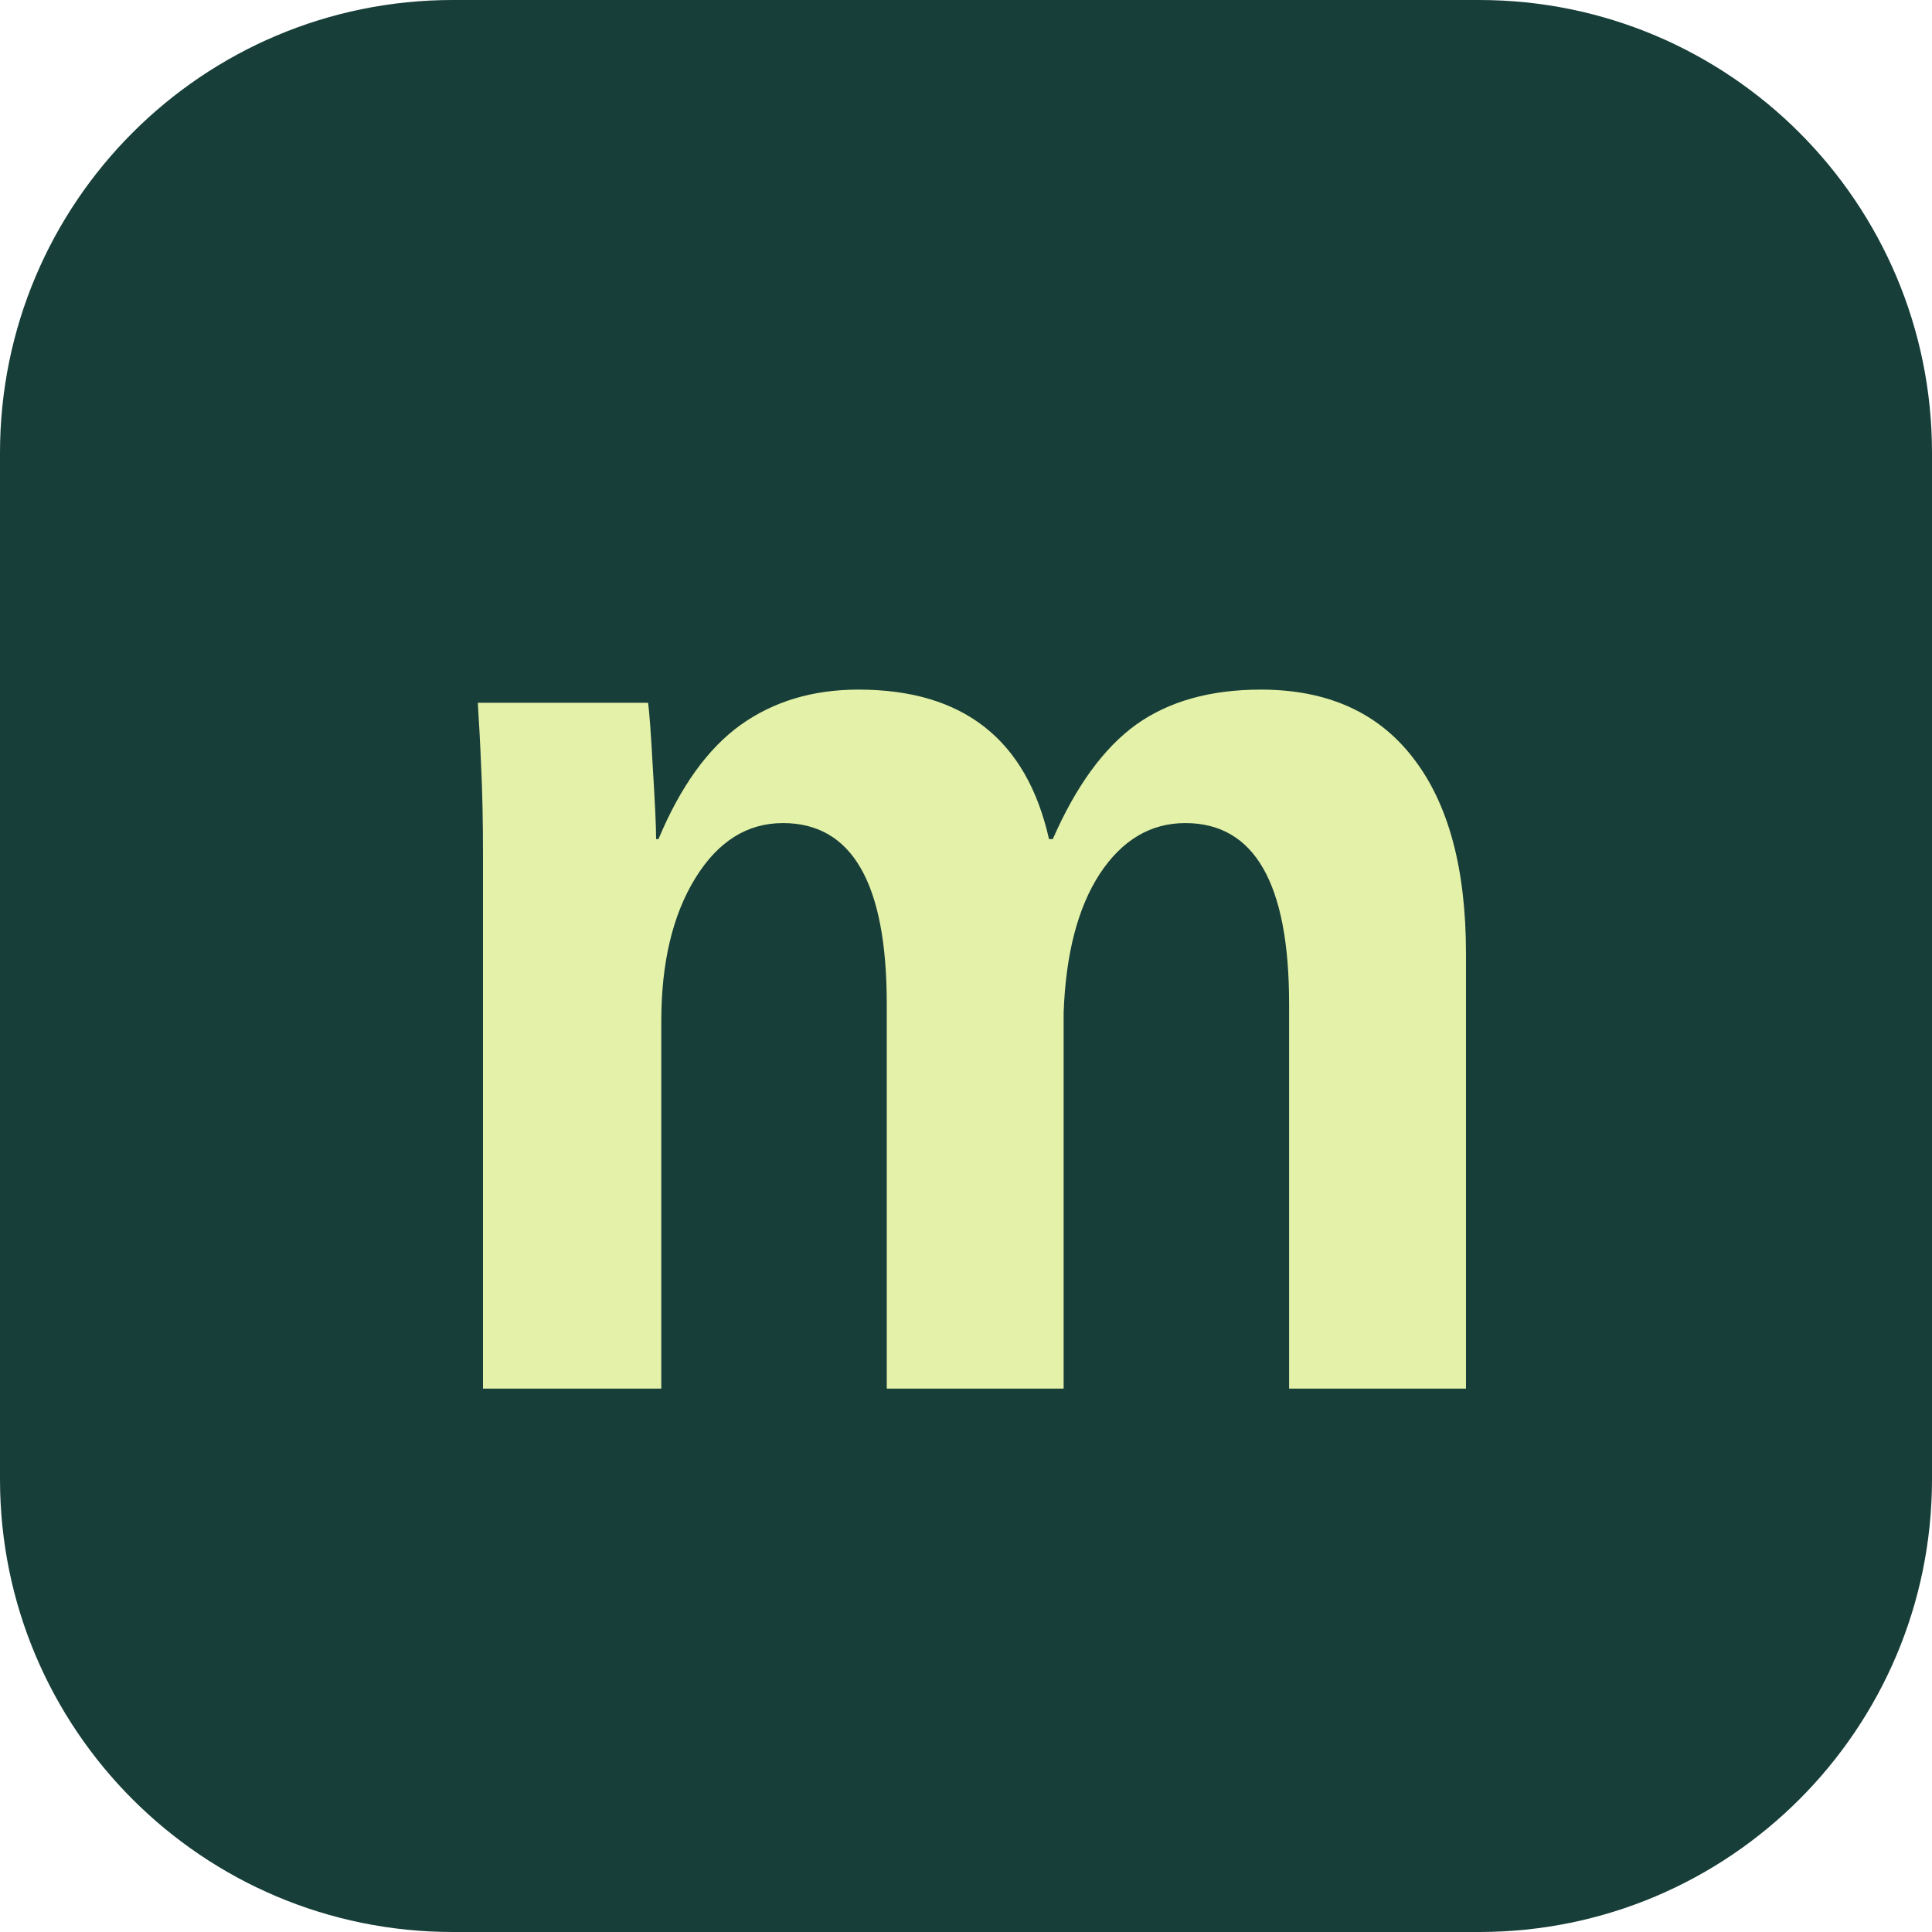
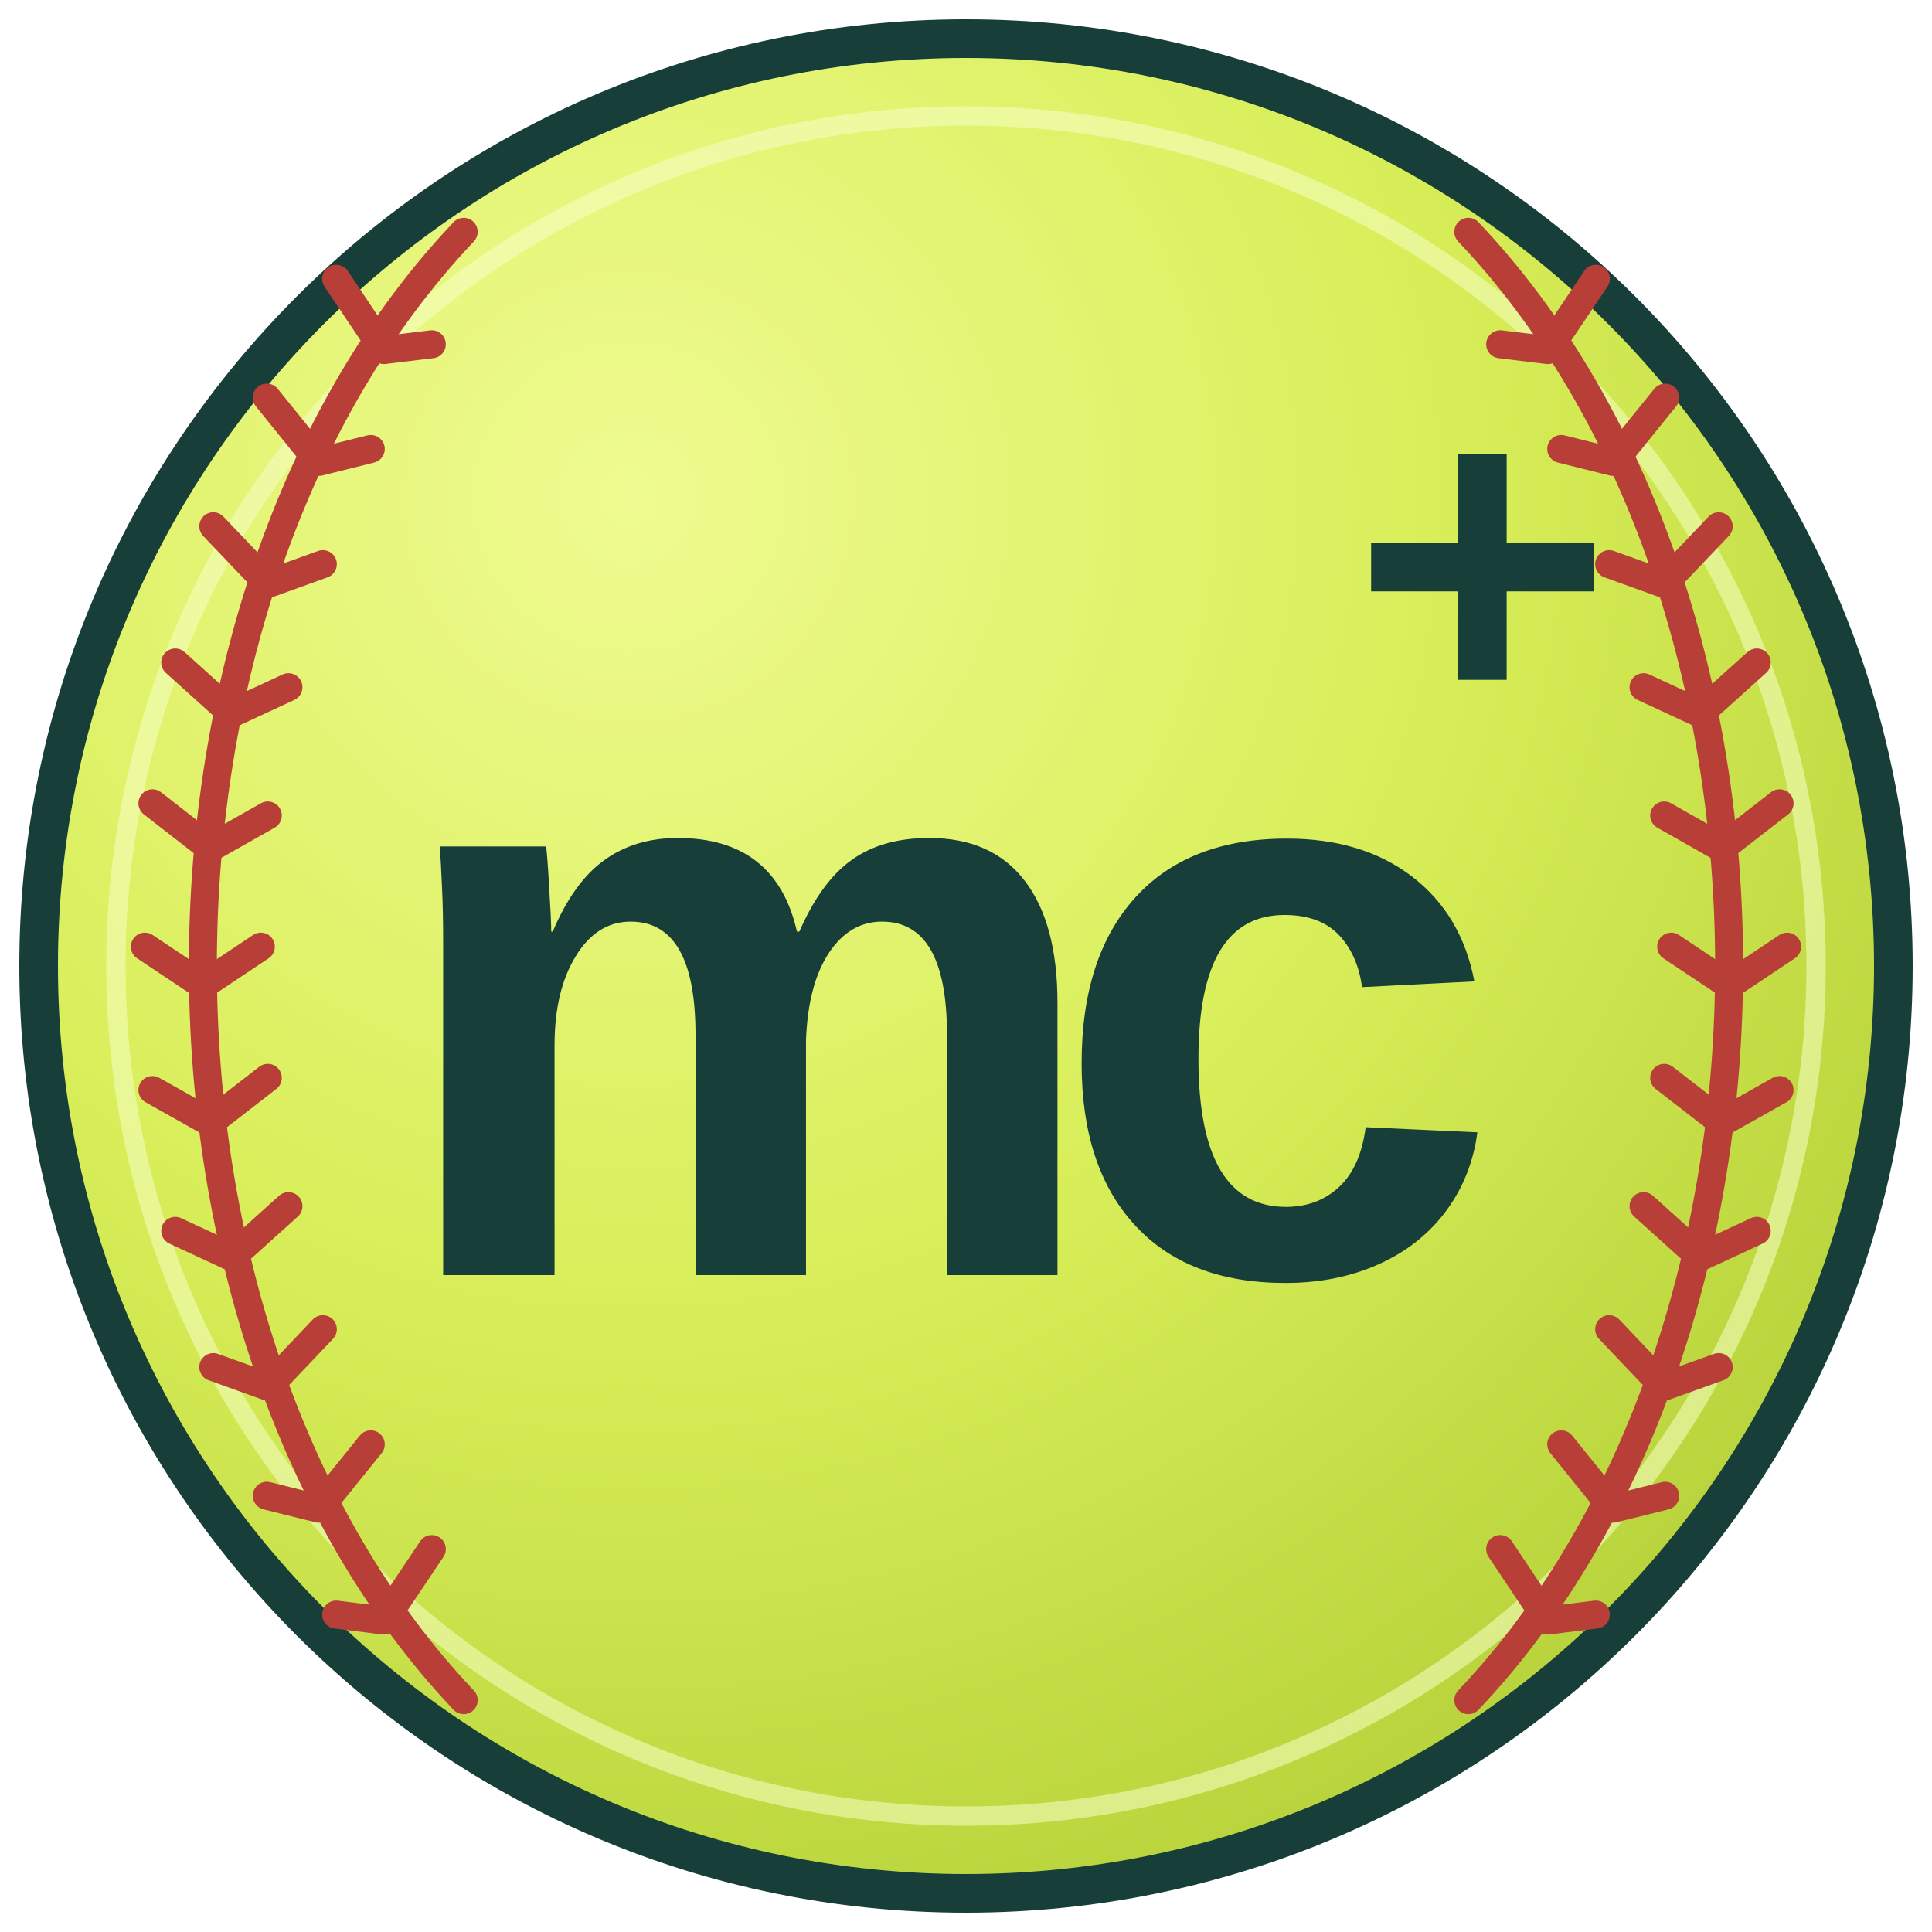
- <svg xmlns="http://www.w3.org/2000/svg" viewBox="0 0 64 64">
-   <rect width="64" height="64" rx="15" fill="#173e38" />
-   <text x="13" y="46" fill="#e4f1a8" font-family="Arial" font-size="43" font-weight="bold">m</text>
+ <svg xmlns="http://www.w3.org/2000/svg" viewBox="0 0 100 100" role="img" aria-label="Math Coach mc plus green fastpitch softball">
+   <defs>
+     <radialGradient id="ball" cx="32%" cy="25%" r="80%">
+       <stop stop-color="#effb90" />
+       <stop offset=".55" stop-color="#d8ee58" />
+       <stop offset="1" stop-color="#b8d33b" />
+     </radialGradient>
+   </defs>
+   <circle cx="50" cy="50" r="48" fill="url(#ball)" stroke="#173e38" stroke-width="2" />
+   <circle cx="50" cy="50" r="44" fill="none" stroke="#f5ffc6" stroke-opacity=".55" stroke-width="1" />
+   <g fill="none" stroke="#b83f38" stroke-width="1.45" stroke-linecap="round" stroke-linejoin="round">
+     <path d="M24 12C6 31 6 69 24 88M76 12C94 31 94 69 76 88" />
+     <path d="M17.40 14.43L19.87 18.12L22.35 17.82" />
+     <path d="M13.81 20.58L16.50 23.91L19.19 23.24" />
+     <path d="M11.04 27.24L13.88 30.22L16.71 29.20" />
+     <path d="M9.07 34.29L12.00 36.93L14.93 35.57" />
+     <path d="M7.89 41.58L10.87 43.90L13.86 42.21" />
+     <path d="M7.50 49.00L10.50 51.00L13.50 49.00" />
+     <path d="M7.89 56.42L10.88 58.10L13.86 55.79" />
+     <path d="M9.07 63.71L12.00 65.07L14.93 62.43" />
+     <path d="M11.04 70.76L13.88 71.78L16.71 68.80" />
+     <path d="M13.81 77.42L16.50 78.09L19.19 74.76" />
+     <path d="M17.40 83.57L19.87 83.88L22.35 80.18" />
+     <path d="M82.60 14.43L80.12 18.12L77.65 17.82" />
+     <path d="M86.19 20.58L83.50 23.91L80.81 23.24" />
+     <path d="M88.96 27.24L86.12 30.22L83.29 29.20" />
+     <path d="M90.93 34.29L88.00 36.93L85.07 35.57" />
+     <path d="M92.11 41.58L89.12 43.90L86.14 42.21" />
+     <path d="M92.50 49.00L89.50 51.00L86.50 49.00" />
+     <path d="M92.11 56.42L89.12 58.10L86.14 55.79" />
+     <path d="M90.93 63.71L88.00 65.07L85.07 62.43" />
+     <path d="M88.96 70.76L86.12 71.78L83.29 68.80" />
+     <path d="M86.19 77.42L83.50 78.09L80.81 74.76" />
+     <path d="M82.60 83.57L80.12 83.88L77.65 80.18" />
+   </g>
+   <text x="20" y="66" fill="#173e38" font-family="Arial,Helvetica,sans-serif" font-size="42" font-weight="900" letter-spacing="-3">mc</text>
+   <text x="70" y="37" fill="#173e38" font-family="Arial,Helvetica,sans-serif" font-size="23" font-weight="900">+</text>
</svg>
